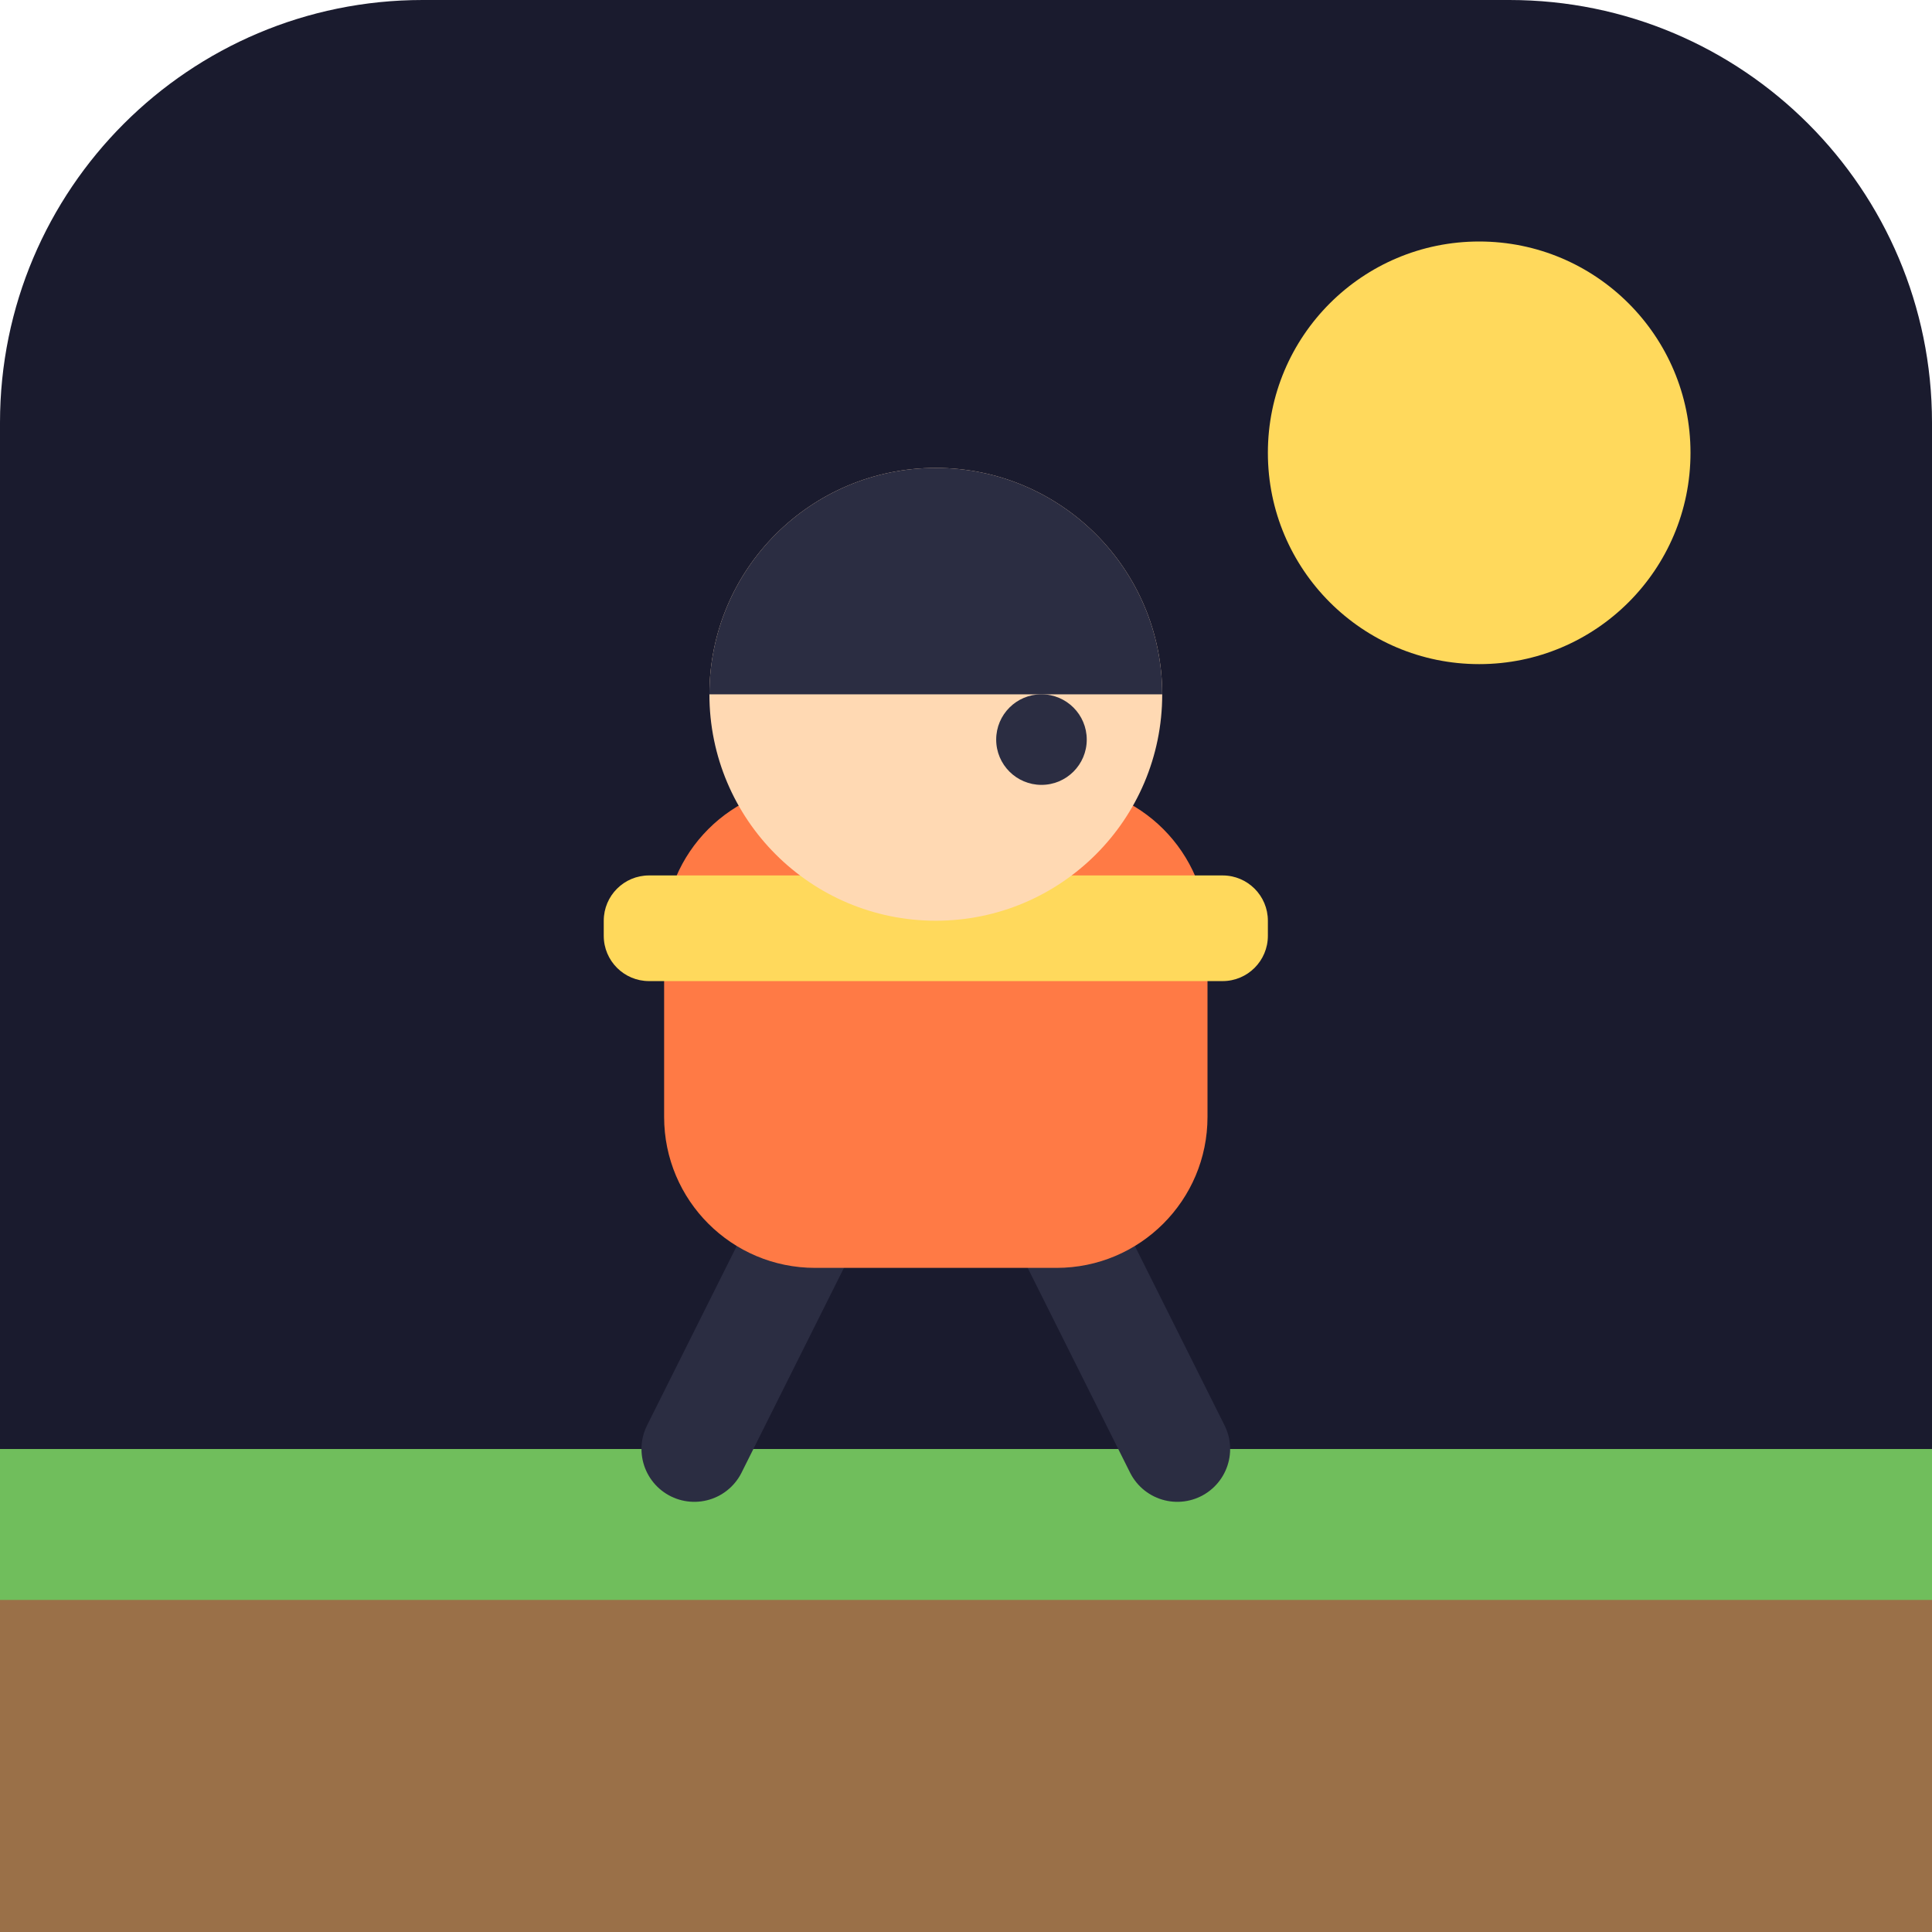
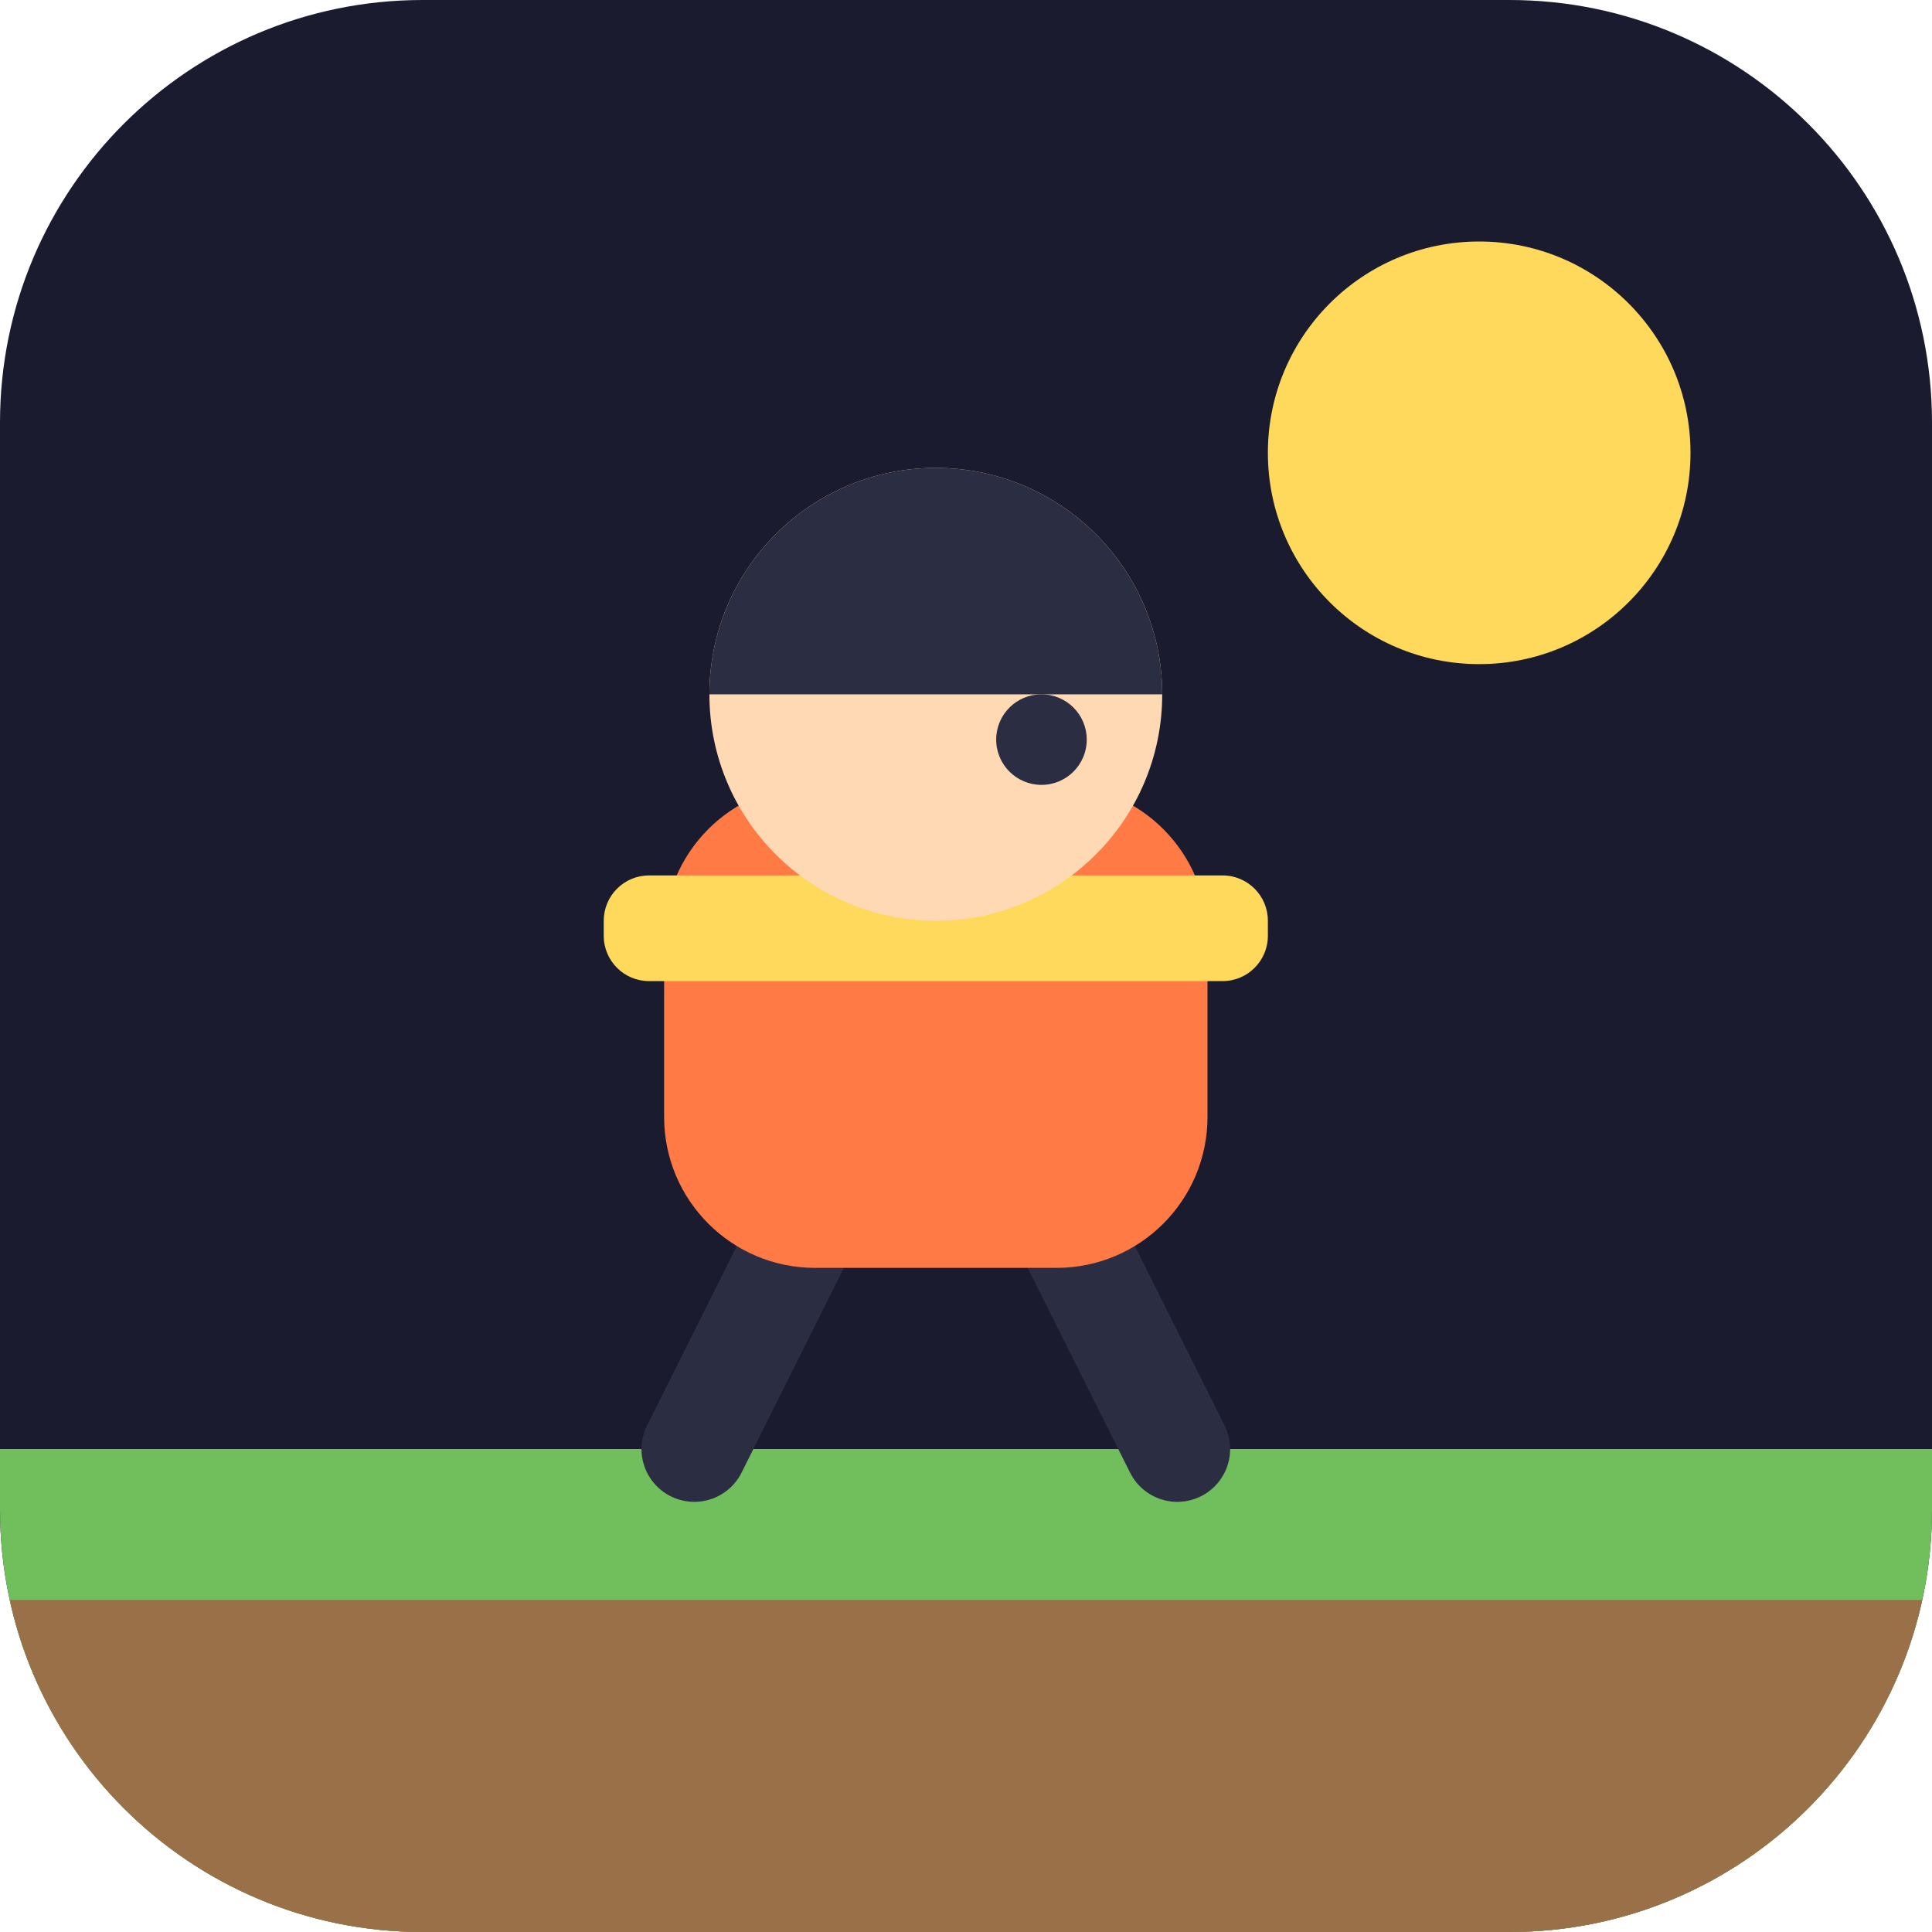
<svg xmlns="http://www.w3.org/2000/svg" viewBox="0 0 128 128">
-   <rect width="128" height="128" rx="28" fill="#1a1b2e" />
-   <rect x="0" y="96" width="128" height="32" fill="#70be5c" />
-   <rect x="0" y="106" width="128" height="22" fill="#9a7048" />
-   <circle cx="98" cy="30" r="14" fill="#ffd95c" />
-   <g transform="translate(40 34)">
-     <path d="M14 46 L6 62 M30 46 L38 62" stroke="#2b2d42" stroke-width="7" stroke-linecap="round" />
-     <rect x="4" y="18" width="36" height="32" rx="10" fill="#ff7a45" />
-     <rect x="0" y="24" width="44" height="7" rx="3" fill="#ffd95c" />
-     <circle cx="22" cy="12" r="15" fill="#ffd9b3" />
-     <path d="M7 12 A15 15 0 0 1 37 12 Z" fill="#2b2d42" />
-     <circle cx="29" cy="15" r="3" fill="#2b2d42" />
+   <defs>
+     <clipPath id="r">
+       <rect width="128" height="128" rx="28" />
+     </clipPath>
+   </defs>
+   <g clip-path="url(#r)">
+     <rect width="128" height="128" fill="#1a1b2e" />
+     <rect x="0" y="96" width="128" height="32" fill="#70be5c" />
+     <rect x="0" y="106" width="128" height="22" fill="#9a7048" />
+     <circle cx="98" cy="30" r="14" fill="#ffd95c" />
+     <g transform="translate(40 34)">
+       <path d="M14 46 L6 62 M30 46 L38 62" stroke="#2b2d42" stroke-width="7" stroke-linecap="round" />
+       <rect x="4" y="18" width="36" height="32" rx="10" fill="#ff7a45" />
+       <rect x="0" y="24" width="44" height="7" rx="3" fill="#ffd95c" />
+       <circle cx="22" cy="12" r="15" fill="#ffd9b3" />
+       <path d="M7 12 A15 15 0 0 1 37 12 Z" fill="#2b2d42" />
+       <circle cx="29" cy="15" r="3" fill="#2b2d42" />
+     </g>
  </g>
</svg>
